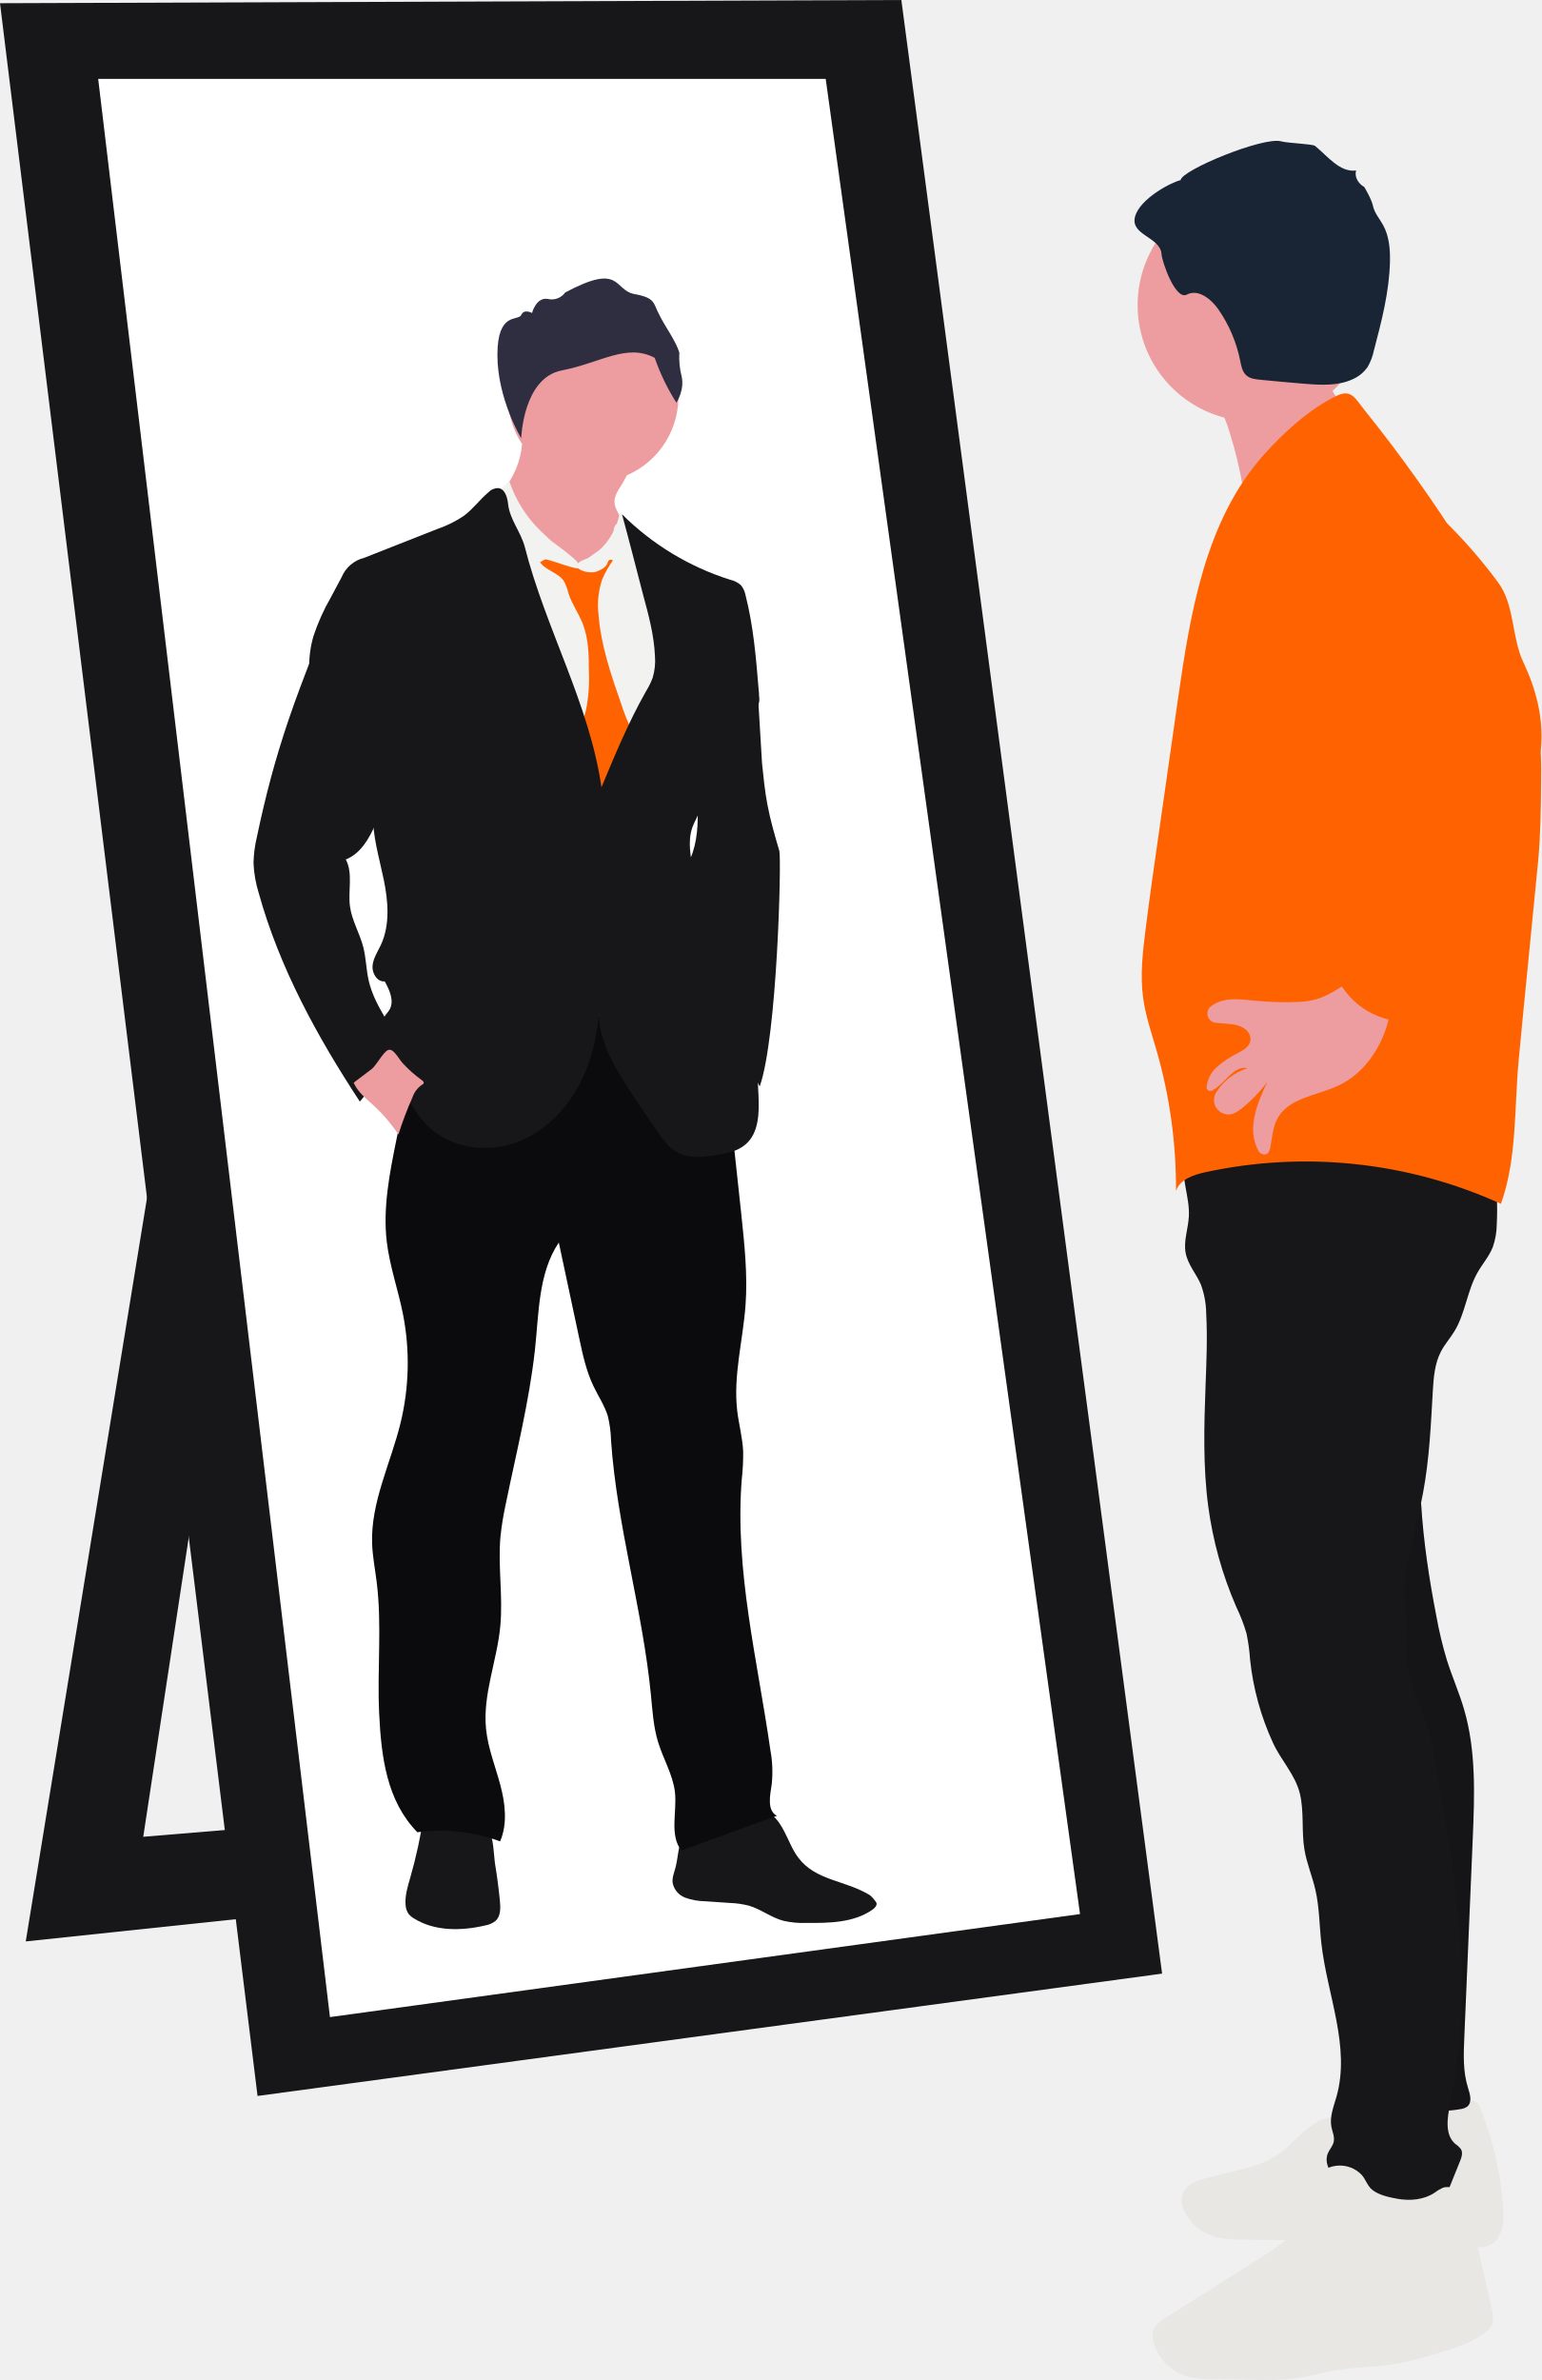
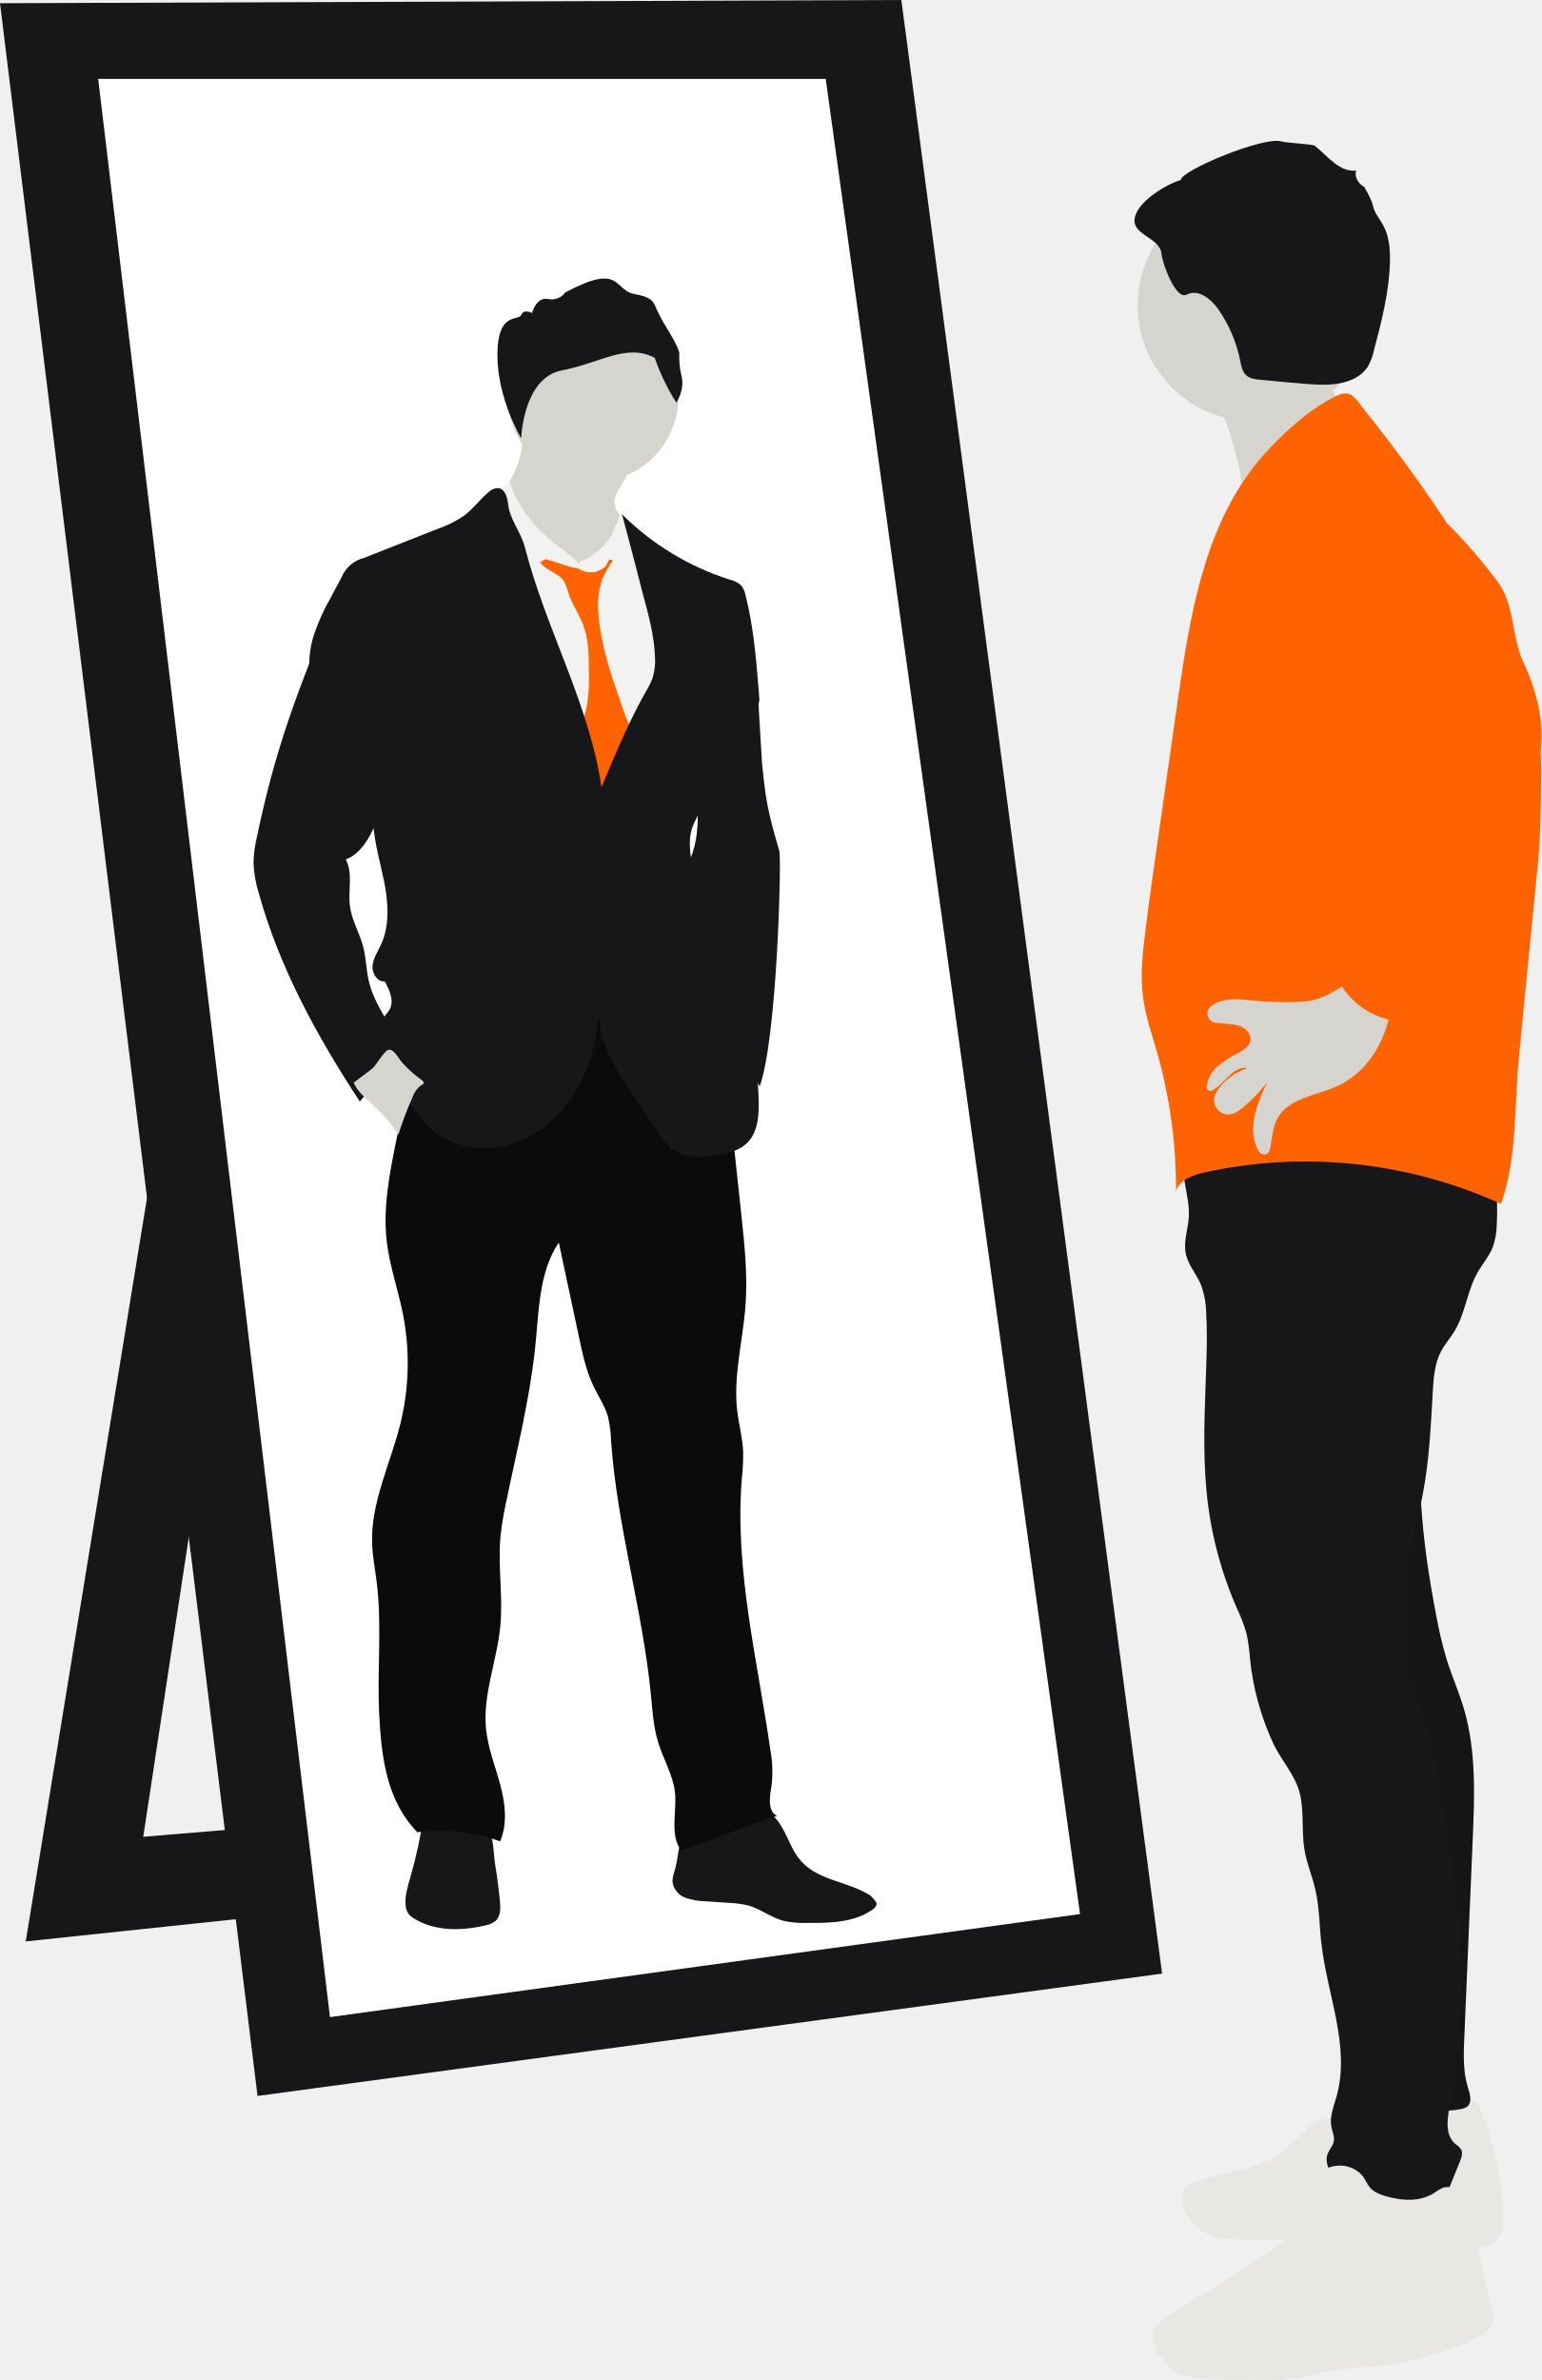
<svg xmlns="http://www.w3.org/2000/svg" width="518.251" height="800" viewBox="0 0 518.251 800">
  <g transform="translate(-599 -160)">
    <path d="M243.782,321.041,194,626.227l225.1-23.809-9.74-25.973L233.5,591.055,274.625,320.5Z" transform="translate(413.658 186.352)" fill="#17171a" />
    <path d="M186,1.082,489.022,0l87.66,663.4-304.1,41.124Z" transform="translate(413 160)" fill="#17171a" />
    <path d="M216.5,24.5H461.082l85.5,616.866L294.42,676Z" transform="translate(415.508 162.014)" fill="#fff" />
    <path d="M485.5,639.4c1.537,2.944,2.684,6.125,4.686,8.777,5.844,7.814,15.784,7.541,24.107,12.639a12.9,12.9,0,0,1,2.137,2.447c.379.9-.465,1.84-1.277,2.4-6.309,4.426-14.588,4.524-22.3,4.47a29.749,29.749,0,0,1-7.716-.736c-4.08-1.082-7.576-3.928-11.6-5.086a30.774,30.774,0,0,0-6.374-.9l-8.452-.574a19.921,19.921,0,0,1-6.591-1.223,6.666,6.666,0,0,1-4.156-4.924c-.238-1.8.53-3.539.985-5.292,1.082-4.156.747-9.177,3.983-12.013a12.284,12.284,0,0,1,4.491-2.164,143.262,143.262,0,0,1,17.976-4.783C480.4,631.457,483.277,635.137,485.5,639.4Z" transform="translate(377.177 136.232)" fill="#17171a" />
    <path d="M396.713,662.711c.216,2.305.281,4.946-1.385,6.558a7.392,7.392,0,0,1-3.625,1.623c-8,1.861-16.915,1.991-23.874-2.359a6.592,6.592,0,0,1-1.883-1.612,5.878,5.878,0,0,1-.952-2.976c-.249-3.063.693-6.082,1.548-9.036a158.578,158.578,0,0,0,4.6-21.374c.087-.6,20.422,3.247,21.774,5.26,1.7,2.489,1.71,8.463,2.164,11.428Q396.107,656.434,396.713,662.711Z" transform="translate(370.356 136.33)" fill="#17171a" />
    <path d="M473.257,402.932l5.411,50.312c1.082,10.281,2.219,20.616,1.472,30.93-.866,11.9-4.2,23.809-2.792,35.605.552,4.589,1.807,9.091,1.991,13.712a74.681,74.681,0,0,1-.465,9.2c-2.446,30.529,5.292,60.821,9.621,91.134a39.542,39.542,0,0,1,.455,11.342c-.563,3.842-1.688,8.885,1.732,10.7l-32.12,11.645c-4.1-5.141-1.385-13.138-2.164-19.664-.714-5.876-3.939-11.115-5.66-16.774-1.558-5.086-1.883-10.443-2.392-15.725-2.8-28.755-11.407-56.763-13.42-85.582a38.96,38.96,0,0,0-1.082-8.257c-1.082-3.582-3.247-6.71-4.827-10.075-2.424-5.054-3.615-10.595-4.783-16.071l-6.872-32.2c-6.948,10.346-6.667,23.809-8.041,36.211-1.926,17.316-6.234,34.339-9.74,51.438a102.233,102.233,0,0,0-1.829,11.147c-.909,10.032.9,20.162-.065,30.183-1.082,11.612-5.963,22.943-4.783,34.555.649,6.428,3.117,12.51,4.783,18.744s2.489,13.073-.054,19.015a58.439,58.439,0,0,0-27.824-3.073c-10.314-10.552-12.143-25.27-12.846-40.042s1-29.566-.844-44.2c-.541-4.329-1.385-8.55-1.526-12.868-.455-13.842,6.2-26.8,9.513-40.248a85.17,85.17,0,0,0,.833-36.958c-1.623-8.084-4.415-15.93-5.411-24.123-1.353-11.482.942-23.051,3.247-34.393,1.548-7.651,3.084-15.3,4.838-22.911,1.883-8.171,4.123-16.515,9.156-23.2,8.052-10.7,22.348-15.454,35.713-14.415s25.843,7.121,36.882,14.7a139.041,139.041,0,0,1,23.9,20.205Z" transform="translate(369.502 114.493)" fill="#0b0b0d" />
-     <path d="M24.229,96.167a30.91,30.91,0,0,1-9.3-4.415,28.135,28.135,0,0,1-6.366-5.521,38.077,38.077,0,0,1-4.391-7.573C1.923,73.949-.363,68.916.048,63.755a5.126,5.126,0,0,1,.258-1.378,7.6,7.6,0,0,1,1.45-2.165A28.229,28.229,0,0,0,8.306,44.5a28.654,28.654,0,1,1,35.223,10.49A49.865,49.865,0,0,1,40.633,60a9.206,9.206,0,0,0-1.242,3.178c-.274,2.221,1.08,4.254,2.164,6.194a33.876,33.876,0,0,1,3.169,7.9,12.977,12.977,0,0,1,.466,5.271,12.649,12.649,0,0,1-1.409,3.787c-2.088,4.029-5.181,7.75-9.393,9.424a16.553,16.553,0,0,1-10.158.415Z" transform="translate(766.218 264.773)" fill="#ed9da0" />
+     <path d="M24.229,96.167a30.91,30.91,0,0,1-9.3-4.415,28.135,28.135,0,0,1-6.366-5.521,38.077,38.077,0,0,1-4.391-7.573C1.923,73.949-.363,68.916.048,63.755a5.126,5.126,0,0,1,.258-1.378,7.6,7.6,0,0,1,1.45-2.165A28.229,28.229,0,0,0,8.306,44.5a28.654,28.654,0,1,1,35.223,10.49A49.865,49.865,0,0,1,40.633,60a9.206,9.206,0,0,0-1.242,3.178c-.274,2.221,1.08,4.254,2.164,6.194a33.876,33.876,0,0,1,3.169,7.9,12.977,12.977,0,0,1,.466,5.271,12.649,12.649,0,0,1-1.409,3.787c-2.088,4.029-5.181,7.75-9.393,9.424a16.553,16.553,0,0,1-10.158.415Z" transform="translate(766.218 264.773)" fill="#d5d4cf" />
    <path d="M422.2,248.152c1.212-2.651,3.831-4.329,6.223-6s4.816-3.8,5.281-6.688a4.793,4.793,0,0,1,.476-1.883c.92-1.385,3.106-.693,4.415.325,3.182,2.478,5.346,6,7.457,9.426a80.547,80.547,0,0,1,6.98,13.192c3.041,8.019,3.409,16.774,3.745,25.335.3,7.792.6,15.7-1.3,23.257-1.19,4.783-3.247,9.426-3.366,14.35-.357,17.889-6.569,34.988-7,52.877a137.179,137.179,0,0,0,.779,15.487l1.017,11.612q-23.6-1.353-47.077-4.145c-.455-5.346-1.98-10.53-3.376-15.7a340.821,340.821,0,0,1-10.941-64.652c-.833-11.6-1.688-23.16-2.976-34.718-1.158-10.508-3.431-21.082-2.067-31.568A43.582,43.582,0,0,1,384.909,235a9,9,0,0,1,3.463-4.145,9.36,9.36,0,0,1,2.446-.79,45.385,45.385,0,0,1,7.446-.877,5.13,5.13,0,0,1,1.818.173,5.7,5.7,0,0,1,2.478,2.4A44.934,44.934,0,0,0,422.2,248.152Z" transform="translate(371.597 103.087)" fill="#f2f2f0" />
    <path d="M406.72,244.76c2.013,2.879,6.277,3.56,8.138,6.493a17.023,17.023,0,0,1,1.418,3.864c1.136,3.625,3.431,6.775,4.827,10.314,2.013,5.086,2.067,10.714,2.089,16.179a53.537,53.537,0,0,1-1,12.987c-.649,2.673-1.71,5.216-2.489,7.857a38.417,38.417,0,0,0-1.45,13.852,5.67,5.67,0,0,0,.779,2.867,6.223,6.223,0,0,0,2.771,1.884c3.171,1.4,6.493,2.825,9.956,2.5a3.647,3.647,0,0,0,1.98-.66,4.405,4.405,0,0,0,.974-1.288l2.164-3.658c1.959-3.344,4-7.089,3.247-10.909a21.643,21.643,0,0,0-2.457-5.6,65.767,65.767,0,0,1-3.528-8.733c-3.452-9.924-6.948-19.989-7.727-30.465a26.774,26.774,0,0,1,1.3-11.818,33.655,33.655,0,0,1,3.809-6.591,2.825,2.825,0,0,0-3.041-1.028,18.1,18.1,0,0,0-3.149,1.309c-3.182,1.342-6.71.855-9.924-.065-1.255-.368-3.247-1.623-4.545-1.537C410.421,242.574,406.8,244.89,406.72,244.76Z" transform="translate(373.79 104.185)" fill="#ff6301" />
    <path d="M431.1,245.742c-.649-.519-1.656-1-2.229-.39a2.51,2.51,0,0,0-.411.877c-.563,1.515-2.219,2.262-3.723,2.846s-5.055.02-5.964-1.094c-.589-.891-.673-1.063,0-1.893.666-.8,3.536-1.588,4.438-2.11a23.138,23.138,0,0,0,9.437-14.848,7.056,7.056,0,0,1,2.587,4.47c.357,1.721.4,3.5.757,5.216.53,2.467,1.71,4.773,1.98,7.273a38.007,38.007,0,0,1,0,4,24.583,24.583,0,0,0,.455,3.874C435.9,251.283,434.111,248.134,431.1,245.742Z" transform="translate(374.742 103.084)" fill="#f2f2f0" />
    <path d="M411.155,239.184c-1.082-1.028-2.164-2-3.247-3.052a42.1,42.1,0,0,1-10.465-16.612c-1.385,1.082-2.911,2.511-2.944,4.329a6.634,6.634,0,0,0,1.429,3.517,54.847,54.847,0,0,1,7.933,21.222,6.32,6.32,0,0,1,5.465-2.911c1.71,0,11.433,4.058,11.985,2.911C422.123,246.792,412.454,240.407,411.155,239.184Z" transform="translate(372.785 102.294)" fill="#f2f2f0" />
    <path d="M440.21,230.4a89.824,89.824,0,0,0,36.341,22,8.16,8.16,0,0,1,3.669,1.861,7.5,7.5,0,0,1,1.526,3.355c2.641,10.324,3.528,21.006,4.4,31.622a17.619,17.619,0,0,1-.108,5.281c-.639,2.835-2.651,5.13-4.632,7.262-6.212,6.656-13.3,13.614-14.35,22.662a36.2,36.2,0,0,1-.617,5.195c-.541,2.013-1.742,3.788-2.478,5.747-3.615,9.643,4.556,21.32-.422,30.3a54.694,54.694,0,0,1,5.476,16.515,21.493,21.493,0,0,0,1.483,6.363c1.483,3.1,4.535,5.065,6.937,7.576,7.327,7.511,8.225,19,8.658,29.491.271,5.909.184,12.694-4.329,16.569-2.608,2.262-6.169,3-9.578,3.561-4.535.758-9.469,1.3-13.484-.942-2.879-1.6-4.838-4.4-6.71-7.11-3.55-5.162-7.11-10.314-10.476-15.606-5.325-8.344-10.346-17.878-8.809-27.662-.433,10.011-2.543,20.1-7.457,28.82s-12.824,16.006-22.424,18.885-20.822.844-27.975-6.169a37.811,37.811,0,0,1-5.963-8.041,78.482,78.482,0,0,1-8.809-22.413c-.465-2.045-.812-4.329.216-6.158.487-.866,1.234-1.548,1.742-2.4,1.71-2.911.065-6.58-1.591-9.545-2.522.238-4.329-2.727-4.1-5.26s1.742-4.729,2.814-7.034c3.138-6.8,2.446-14.707.931-22.034s-3.777-14.61-3.6-22.088c.184-7.911-5.509-15.032-9.848-21.644-2.424-3.723-5.249-7.186-7.359-11.093a35.789,35.789,0,0,1-2.835-26.8,70.23,70.23,0,0,1,5.931-13.225l3.571-6.7a11.05,11.05,0,0,1,7.576-6.493l24.707-9.74a37.175,37.175,0,0,0,8.918-4.459c3.019-2.273,5.27-5.411,8.149-7.835a4.567,4.567,0,0,1,3.247-1.418c2.316.206,3.138,3.128,3.377,5.411.541,5.108,4.329,9.437,5.617,14.4,6.97,27.434,21.72,52.737,25.768,80.745,4.545-10.92,9.091-21.861,14.913-32.142a26.687,26.687,0,0,0,2.305-4.664,19.913,19.913,0,0,0,.768-7.24c-.292-7.045-2.164-13.928-4.015-20.735C444.874,248.114,442.71,239.576,440.21,230.4Z" transform="translate(367.897 102.465)" fill="#17171a" />
    <path d="M477.893,309.1c.476,4.61.942,9.231,1.8,13.788,1,5.27,2.511,10.422,4.015,15.573.735,2.9-.693,62.347-6.6,79.132-3.4-6.32-6.829-12.705-11.526-18.127-1.677-1.948-3.506-3.755-5.054-5.812a40.757,40.757,0,0,1-5.411-10.541,91.373,91.373,0,0,1-5.6-27.835,19.036,19.036,0,0,1,.92-8.008,42.6,42.6,0,0,1,2.4-4.329c2.9-5.227,3.5-11.417,3.441-17.391s-.693-11.969,0-17.911a40.973,40.973,0,0,1,4.329-14.21,20.162,20.162,0,0,1,5.876-7.327,10.584,10.584,0,0,1,6.493-2.11c3.539.206,4.488,2.674,3.726,5.249Z" transform="translate(377.301 107.594)" fill="#17171a" />
    <path d="M329.535,295.731q-3.312,9.74-5.974,19.653-2.6,9.74-4.643,19.588a41.946,41.946,0,0,0-1.169,8.809,39.415,39.415,0,0,0,1.764,10.184c6.97,25.118,19.675,48.289,33.982,70.074A63.073,63.073,0,0,1,367.889,410.9a3.084,3.084,0,0,0,1.082-1.082,2.933,2.933,0,0,0-.346-2.532c-3.95-8.1-10.205-15.227-12.175-24.025-.823-3.658-.855-7.467-1.786-11.1-1.2-4.708-3.885-9.015-4.5-13.842-.66-5.26,1.082-11-1.385-15.66,5.032-1.959,7.943-7.143,10.075-12.11a66.33,66.33,0,0,0,4.848-15.919,47.9,47.9,0,0,0-5.855-30.465,48.7,48.7,0,0,0-9.794-12.294c-1.288-1.158-4.329-4.48-6.2-4.448-2.5.054-3.3,4.1-4.015,5.92C334.946,280.764,332.089,288.2,329.535,295.731Z" transform="translate(366.475 106.232)" fill="#17171a" />
-     <path d="M371.8,406.288c.325.238.693.563.606.952s-.4.487-.682.649a8.4,8.4,0,0,0-3.117,4.221,117.8,117.8,0,0,0-4.7,12.435,54.515,54.515,0,0,0-8.485-9.9c-2.467-2.273-5.227-4.426-6.547-7.5,0-.087,5.671-4.275,6.19-4.729,1.591-1.418,3.593-5.346,5.238-6.212,1.861-.974,3.636,2.846,5.054,4.383A42.983,42.983,0,0,0,371.8,406.288Z" transform="translate(369.034 116.808)" fill="#ed9da0" />
-     <path d="M34.162,113.825c-.049.074-.1.149-.147.221C34.064,113.971,34.113,113.9,34.162,113.825Zm1.247-13.3a141.173,141.173,0,0,0-4.329-18.1,49.415,49.415,0,0,0-1.932-5.5,39.11,39.11,0,1,1,36.338-8.969,32.429,32.429,0,0,0,4.241,5.754c-15.153,9.68-25.589,25.108-35.565,40.115C36.627,110.019,36.175,105.027,35.409,100.527Z" transform="translate(981.479 223.462)" fill="#ed9da0" />
+     <path d="M371.8,406.288c.325.238.693.563.606.952s-.4.487-.682.649a8.4,8.4,0,0,0-3.117,4.221,117.8,117.8,0,0,0-4.7,12.435,54.515,54.515,0,0,0-8.485-9.9c-2.467-2.273-5.227-4.426-6.547-7.5,0-.087,5.671-4.275,6.19-4.729,1.591-1.418,3.593-5.346,5.238-6.212,1.861-.974,3.636,2.846,5.054,4.383A42.983,42.983,0,0,0,371.8,406.288Z" transform="translate(369.034 116.808)" fill="#d5d4cf" />
+     <path d="M34.162,113.825c-.049.074-.1.149-.147.221C34.064,113.971,34.113,113.9,34.162,113.825Zm1.247-13.3a141.173,141.173,0,0,0-4.329-18.1,49.415,49.415,0,0,0-1.932-5.5,39.11,39.11,0,1,1,36.338-8.969,32.429,32.429,0,0,0,4.241,5.754c-15.153,9.68-25.589,25.108-35.565,40.115C36.627,110.019,36.175,105.027,35.409,100.527Z" transform="translate(981.479 223.462)" fill="#d5d4cf" />
    <path d="M668.948,730.808a16.775,16.775,0,0,0-17.142-1.3c-4.9,2.532-8.2,7.327-12.662,10.573-7.662,5.563-17.781,6.006-26.752,9.015-2.381.8-4.913,1.991-5.92,4.329a7.684,7.684,0,0,0,.444,6.028,15.605,15.605,0,0,0,7.424,7.651c4.026,1.926,8.658,2.013,13.117,2.067l38.743.455c11.9.141,23.885.281,35.713,1.764,2.76.346,5.747.725,8.182-.628,3.961-2.164,4.415-7.641,4.112-12.153a111.546,111.546,0,0,0-7.576-33.332c-.465-1.18-1.082-2.522-2.392-2.738a3.9,3.9,0,0,0-2.576.823c-10.93,6.493-24.772,10.162-36.4,4.967" transform="translate(390.18 143.653)" fill="#e8e7e4" />
    <path d="M683.834,501.971c-4.329,25.14-1.5,50.973,3.366,76a132.519,132.519,0,0,0,3.539,14.761c1.742,5.519,4.091,10.822,5.725,16.374,4.156,14.069,3.571,29.112,2.954,43.8l-2.835,66.827c-.238,5.606-.455,11.342,1.234,16.688.682,2.164,1.515,4.87-.206,6.331a4.827,4.827,0,0,1-2.284.877,35.345,35.345,0,0,1-22.727-3.409l-.768-67.509c-.238-20.811-.487-41.709-3.69-62.26-2.543-16.341-6.959-32.467-7.251-49-.3-17.315,3.939-34.4,8.268-51.189.931-3.593,4.329-6.223,7.121-8.658a8.756,8.756,0,0,1,3.463-2.1C681.042,499.146,683.033,500.878,683.834,501.971Z" transform="translate(394.687 125.31)" fill="#17171a" />
    <path d="M683.834,501.971c-4.329,25.14-1.5,50.973,3.366,76a132.519,132.519,0,0,0,3.539,14.761c1.742,5.519,4.091,10.822,5.725,16.374,4.156,14.069,3.571,29.112,2.954,43.8l-2.835,66.827c-.238,5.606-.455,11.342,1.234,16.688.682,2.164,1.515,4.87-.206,6.331a4.827,4.827,0,0,1-2.284.877,35.345,35.345,0,0,1-22.727-3.409l-.768-67.509c-.238-20.811-.487-41.709-3.69-62.26-2.543-16.341-6.959-32.467-7.251-49-.3-17.315,3.939-34.4,8.268-51.189.931-3.593,4.329-6.223,7.121-8.658a8.756,8.756,0,0,1,3.463-2.1C681.042,499.146,683.033,500.878,683.834,501.971Z" transform="translate(394.687 125.31)" opacity="0.1" />
    <path d="M607.033,429.983c-1.6,6.591,1.8,13.42,1.418,20.194-.216,4.1-1.829,8.192-1.082,12.218s3.625,7.056,5.162,10.746a29.156,29.156,0,0,1,1.753,9.61c.444,8.1.087,16.233-.216,24.3-.509,13.528-.887,27.131.9,40.54a126.826,126.826,0,0,0,9.383,33.711,58.44,58.44,0,0,1,3.5,9.08,64.8,64.8,0,0,1,1.19,8.809,89.5,89.5,0,0,0,7.651,27.824c2.76,6.028,7.576,10.822,9.1,17.218,1.45,6.125.476,12.586,1.526,18.787.768,4.6,2.641,8.95,3.68,13.5,1.353,5.876,1.32,11.969,2,17.965,1.948,17.315,9.816,34.631,5.119,51.427-.942,3.376-2.4,6.807-1.742,10.249.325,1.688,1.147,3.355.779,5.032-.3,1.429-1.407,2.532-1.97,3.885-1.082,2.532.065,5.541,1.991,7.5a21.312,21.312,0,0,0,7.034,4.156c7.976,3.409,16.233,6.872,24.891,6.8a6.689,6.689,0,0,0,3.063-.563c1.558-.812,2.327-2.576,2.987-4.2l4.437-10.974c.541-1.331,1.082-2.89.336-4.123a7.684,7.684,0,0,0-1.861-1.732c-3.582-3.019-2.771-8.658-1.818-13.192a192.5,192.5,0,0,0,4.026-35.389c.476-23.722-3.431-47.3-7.327-70.712-1.353-8.128-2.716-16.309-5.411-24.1s-6.666-15.292-6.017-23.387c.693-8.744-1.58-17.911,0-26.536s4.08-17.067,5.693-25.681c2.089-11.179,2.608-22.575,3.247-33.917.271-4.632.617-9.415,2.781-13.528,1.266-2.4,3.106-4.459,4.524-6.785,3.658-6.05,4.242-13.549,7.738-19.7,1.656-2.911,3.939-5.476,5.151-8.593a24.014,24.014,0,0,0,1.32-7.64,90.9,90.9,0,0,0-1.082-19.534,127.107,127.107,0,0,0-59.522-13.809c-7.911.13-15.909.931-23.333,3.669C620.95,425.73,614.5,429.42,607.033,429.983Z" transform="translate(390.225 118.73)" fill="#17171a" />
    <path d="M652.192,746.279c-3.182,3.961-2.965,9.621-5,14.285-2.467,5.66-7.965,9.286-13.181,12.586l-32.467,20.562c-1.775,1.082-3.68,2.413-4.329,4.426a7.1,7.1,0,0,0,.162,3.885,16.861,16.861,0,0,0,11.342,11.515,33.55,33.55,0,0,0,8.777.9l14.6.195a85.5,85.5,0,0,0,13.322-.519c4.047-.585,7.987-1.742,12.013-2.478,7.327-1.331,14.859-1.212,22.2-2.5a117.359,117.359,0,0,0,13.29-3.431c5.3-1.591,10.7-3.247,15.249-6.4a7.911,7.911,0,0,0,2.933-3.16c.768-1.786.346-3.831-.087-5.725L704.041,759.8a18.256,18.256,0,0,0-2.727-7.154c-1.548-2.056-4.329-3.42-6.742-2.543a14.285,14.285,0,0,0-2.8,1.688c-3.571,2.348-8.149,2.738-12.37,2-2.727-.487-6.331-1.234-8.528-3.041-1.667-1.375-2.164-3.506-3.582-5.065a10.162,10.162,0,0,0-15.1.595Z" transform="translate(389.437 145.303)" fill="#e8e7e4" />
-     <path d="M609.016,161.426c3.831-2.013,8.182,1.483,10.638,5.011a46.092,46.092,0,0,1,7.3,17.175c.346,1.753.671,3.669,1.991,4.892s3.052,1.374,4.74,1.548q7.413.736,14.848,1.342c5.519.444,11.342.8,16.352-1.569a11.9,11.9,0,0,0,4.913-4.069,18.311,18.311,0,0,0,2.1-5.5c2.586-9.837,5.195-19.794,5.411-29.967.087-4.2-.281-8.55-2.305-12.229-1.18-2.164-2.911-4.048-3.4-6.428s-2.944-6.385-2.944-6.385c-1.959-1.082-3.409-3.409-2.716-5.53-5.5.7-9.5-4.729-13.787-8.247-.7-.691-9.21-.931-11.428-1.558-5.952-1.667-33.559,9.691-33.787,13.041-2.752.55-13.743,6.11-15.347,12.341s8.583,6.738,8.93,12.582C600.7,150.442,605.185,163.439,609.016,161.426Z" transform="translate(388.977 97.597)" fill="#192534" />
+     <path d="M609.016,161.426c3.831-2.013,8.182,1.483,10.638,5.011a46.092,46.092,0,0,1,7.3,17.175c.346,1.753.671,3.669,1.991,4.892s3.052,1.374,4.74,1.548q7.413.736,14.848,1.342c5.519.444,11.342.8,16.352-1.569a11.9,11.9,0,0,0,4.913-4.069,18.311,18.311,0,0,0,2.1-5.5c2.586-9.837,5.195-19.794,5.411-29.967.087-4.2-.281-8.55-2.305-12.229-1.18-2.164-2.911-4.048-3.4-6.428s-2.944-6.385-2.944-6.385c-1.959-1.082-3.409-3.409-2.716-5.53-5.5.7-9.5-4.729-13.787-8.247-.7-.691-9.21-.931-11.428-1.558-5.952-1.667-33.559,9.691-33.787,13.041-2.752.55-13.743,6.11-15.347,12.341s8.583,6.738,8.93,12.582C600.7,150.442,605.185,163.439,609.016,161.426Z" transform="translate(388.977 97.597)" fill="#17171a" />
    <path d="M634.62,212.915C614.978,235,609.978,266.1,605.79,295.369l-6.169,43.224c-1.6,11.212-3.247,22.424-4.643,33.668-.974,7.695-1.883,15.508-.823,23.192.833,6.06,2.857,11.9,4.545,17.738a167.267,167.267,0,0,1,6.493,47.066c1.31-3.853,5.844-5.411,9.827-6.277A158.892,158.892,0,0,1,714.434,464.6c5.465-15.313,4.437-32.066,5.963-48.256,2.164-23.084,4.337-43.936,6.545-66.977.812-8.582.909-17.207,1-25.833.065-6.331.13-12.727-1.19-18.928-1.472-6.861-4.578-13.257-7.792-19.48-8.885-17.3-13.473-35.588-24.282-51.754q-8.16-12.207-17.023-23.928-4.491-5.941-9.166-11.753c-3.019-3.755-4.329-7.013-9.123-4.762C650.3,197.169,641.211,205.5,634.62,212.915Z" transform="translate(389.162 100.046)" fill="#ff6301" />
-     <path d="M644.219,381.822a106.06,106.06,0,0,1-14.361-.455c-3.539-.346-7.153-.866-10.606,0a11.038,11.038,0,0,0-4.123,2.024,3.106,3.106,0,0,0,1.764,5.411l3.7.325c2.348.206,4.794.444,6.623,2.164a4.134,4.134,0,0,1,1.342,2.608c.227,2.522-1.959,3.9-3.918,4.946a31.049,31.049,0,0,0-7.64,5.086,10.584,10.584,0,0,0-3.171,6.493,1.255,1.255,0,0,0,1.84,1.158c4.329-2.164,7.153-8.582,11.9-7.511a19.286,19.286,0,0,0-10.454,8.041,4.848,4.848,0,0,0,6.493,6.85,21.4,21.4,0,0,0,2.035-1.353,50.011,50.011,0,0,0,8.582-8.918c-3.463,7.3-6.969,15.855-2.987,23.116a2.305,2.305,0,0,0,2.164,1.277c1.255-.13,1.623-1.31,1.829-2.348.649-3.344.812-6.872,2.457-9.848,3.809-6.9,13.2-7.576,20.357-10.941,8.582-3.983,14.458-12.554,16.828-21.709a16.687,16.687,0,0,0,.422-8.246c-1.591-6.158-9.188-7.576-14.069-4.6C655.247,379.192,651.773,381.584,644.219,381.822Z" transform="translate(390.819 114.987)" fill="#ed9da0" />
+     <path d="M644.219,381.822a106.06,106.06,0,0,1-14.361-.455c-3.539-.346-7.153-.866-10.606,0a11.038,11.038,0,0,0-4.123,2.024,3.106,3.106,0,0,0,1.764,5.411l3.7.325c2.348.206,4.794.444,6.623,2.164a4.134,4.134,0,0,1,1.342,2.608c.227,2.522-1.959,3.9-3.918,4.946a31.049,31.049,0,0,0-7.64,5.086,10.584,10.584,0,0,0-3.171,6.493,1.255,1.255,0,0,0,1.84,1.158c4.329-2.164,7.153-8.582,11.9-7.511a19.286,19.286,0,0,0-10.454,8.041,4.848,4.848,0,0,0,6.493,6.85,21.4,21.4,0,0,0,2.035-1.353,50.011,50.011,0,0,0,8.582-8.918c-3.463,7.3-6.969,15.855-2.987,23.116a2.305,2.305,0,0,0,2.164,1.277c1.255-.13,1.623-1.31,1.829-2.348.649-3.344.812-6.872,2.457-9.848,3.809-6.9,13.2-7.576,20.357-10.941,8.582-3.983,14.458-12.554,16.828-21.709a16.687,16.687,0,0,0,.422-8.246c-1.591-6.158-9.188-7.576-14.069-4.6C655.247,379.192,651.773,381.584,644.219,381.822Z" transform="translate(390.819 114.987)" fill="#d5d4cf" />
    <path d="M638.981,270.506c7.576,11.7,20.735,18.29,32,26.5a26.915,26.915,0,0,1,7.045,6.775c2.846,4.394,3.247,9.967,2.662,15.151-.747,6.829-2.933,13.4-5.119,19.913l-4.729,14.069c-3,8.961-6.093,18.095-11.8,25.638-1.45,1.915-3.149,3.95-3.084,6.363a8.029,8.029,0,0,0,1.385,3.864,26.049,26.049,0,0,0,16.536,11.829,12.661,12.661,0,0,0,6.234,0c2.922-.855,5.108-3.247,7.154-5.487,9.74-10.757,19.48-21.644,26.514-34.252,6.872-12.3,3.887-23.237,7.675-36.786a82.347,82.347,0,0,0,3.247-15.281c.8-9.74-1.753-19.48-5.92-28.289s-2.827-19.5-8.747-27.238a170.61,170.61,0,0,0-18.6-21.179c-11.764-11-26.168-17.478-41.925-11.223-11.136,4.415-15.292,13.614-16.3,25.421a38.711,38.711,0,0,0,5.768,24.209Z" transform="translate(392.399 102.204)" fill="#ff6301" />
-     <path d="M381.447,302.167c-9.423-5.014-18.226,1.71-31.261,4.229s-13.63,22.82-13.63,22.82-8-13.209-8-28,7.029-11.282,8.015-13.473,3.615-.657,3.615-.657,1.424-5.477,5.367-4.71a5.59,5.59,0,0,0,5.806-2.191c19.06-10.187,16.1-.767,23.332.548s6.134,3.067,8.435,7.229c1.837,3.743,5.366,8.41,6.591,12.4a26.89,26.89,0,0,0,.767,8c1.1,4.6-1.753,8.873-1.753,8.873a71.816,71.816,0,0,1-7.285-15.062Z" transform="translate(437.664 -21.877)" fill="#2f2e41" />
+     <path d="M381.447,302.167c-9.423-5.014-18.226,1.71-31.261,4.229s-13.63,22.82-13.63,22.82-8-13.209-8-28,7.029-11.282,8.015-13.473,3.615-.657,3.615-.657,1.424-5.477,5.367-4.71a5.59,5.59,0,0,0,5.806-2.191c19.06-10.187,16.1-.767,23.332.548s6.134,3.067,8.435,7.229c1.837,3.743,5.366,8.41,6.591,12.4a26.89,26.89,0,0,0,.767,8c1.1,4.6-1.753,8.873-1.753,8.873a71.816,71.816,0,0,1-7.285-15.062Z" transform="translate(437.664 -21.877)" fill="#17171a" />
  </g>
</svg>
